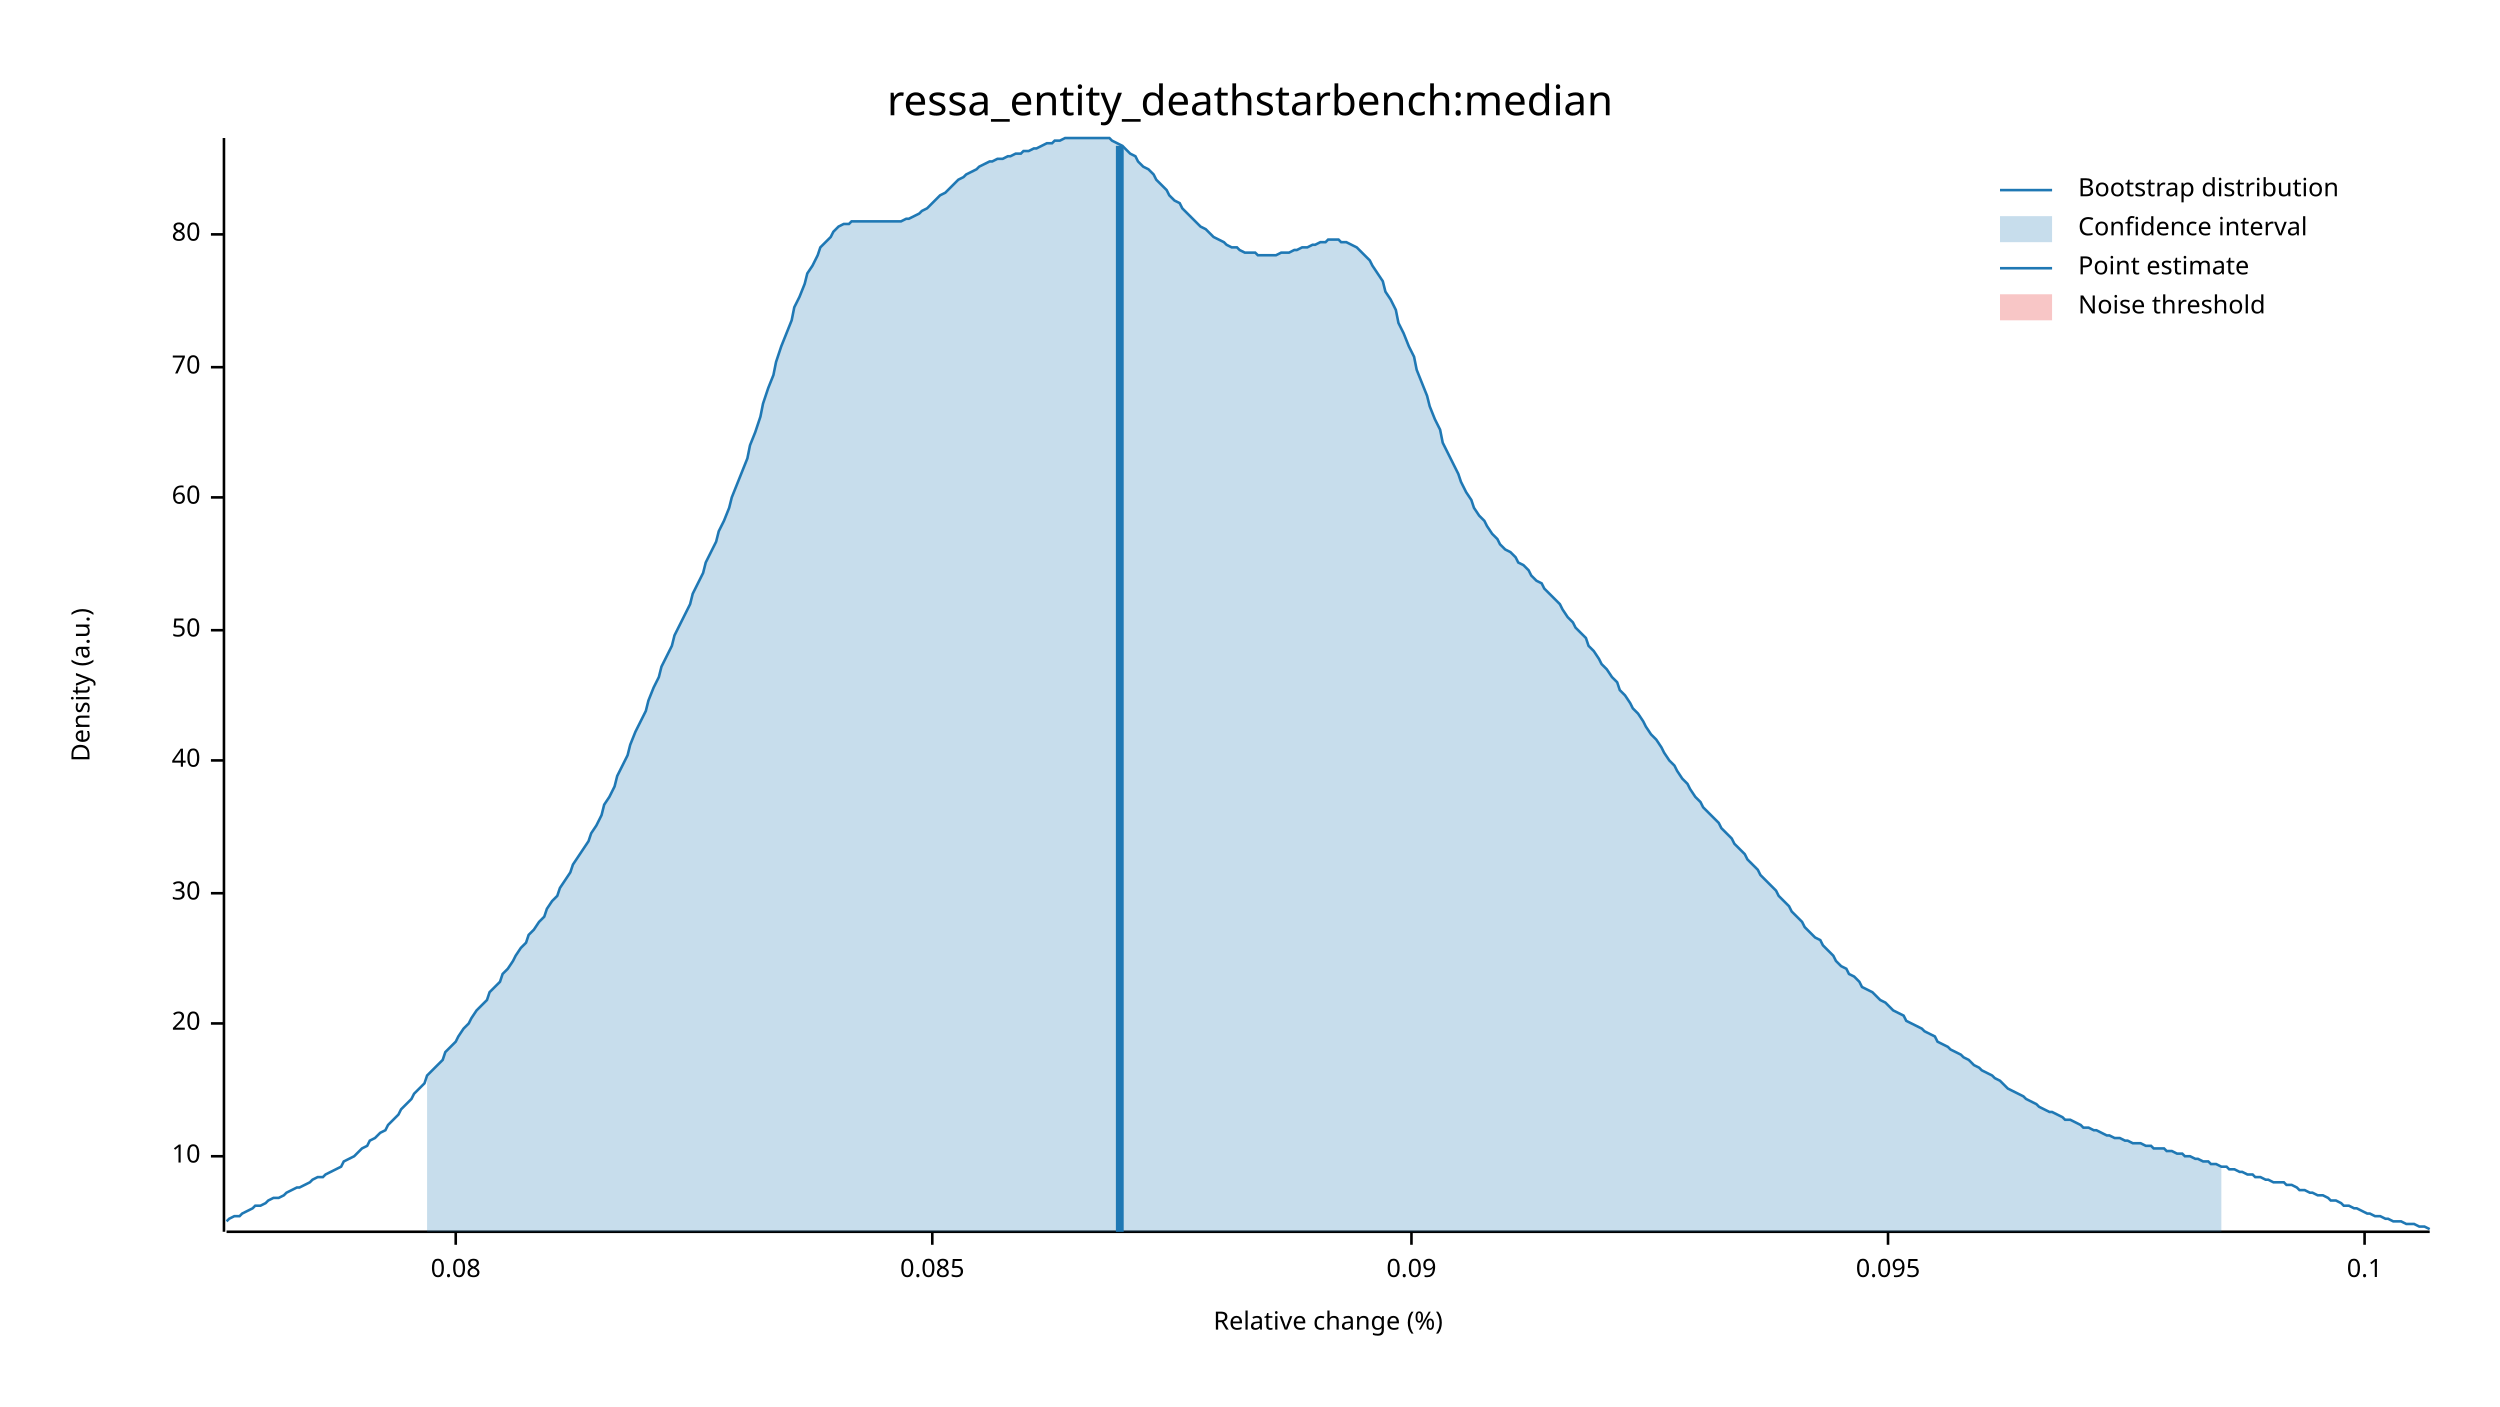
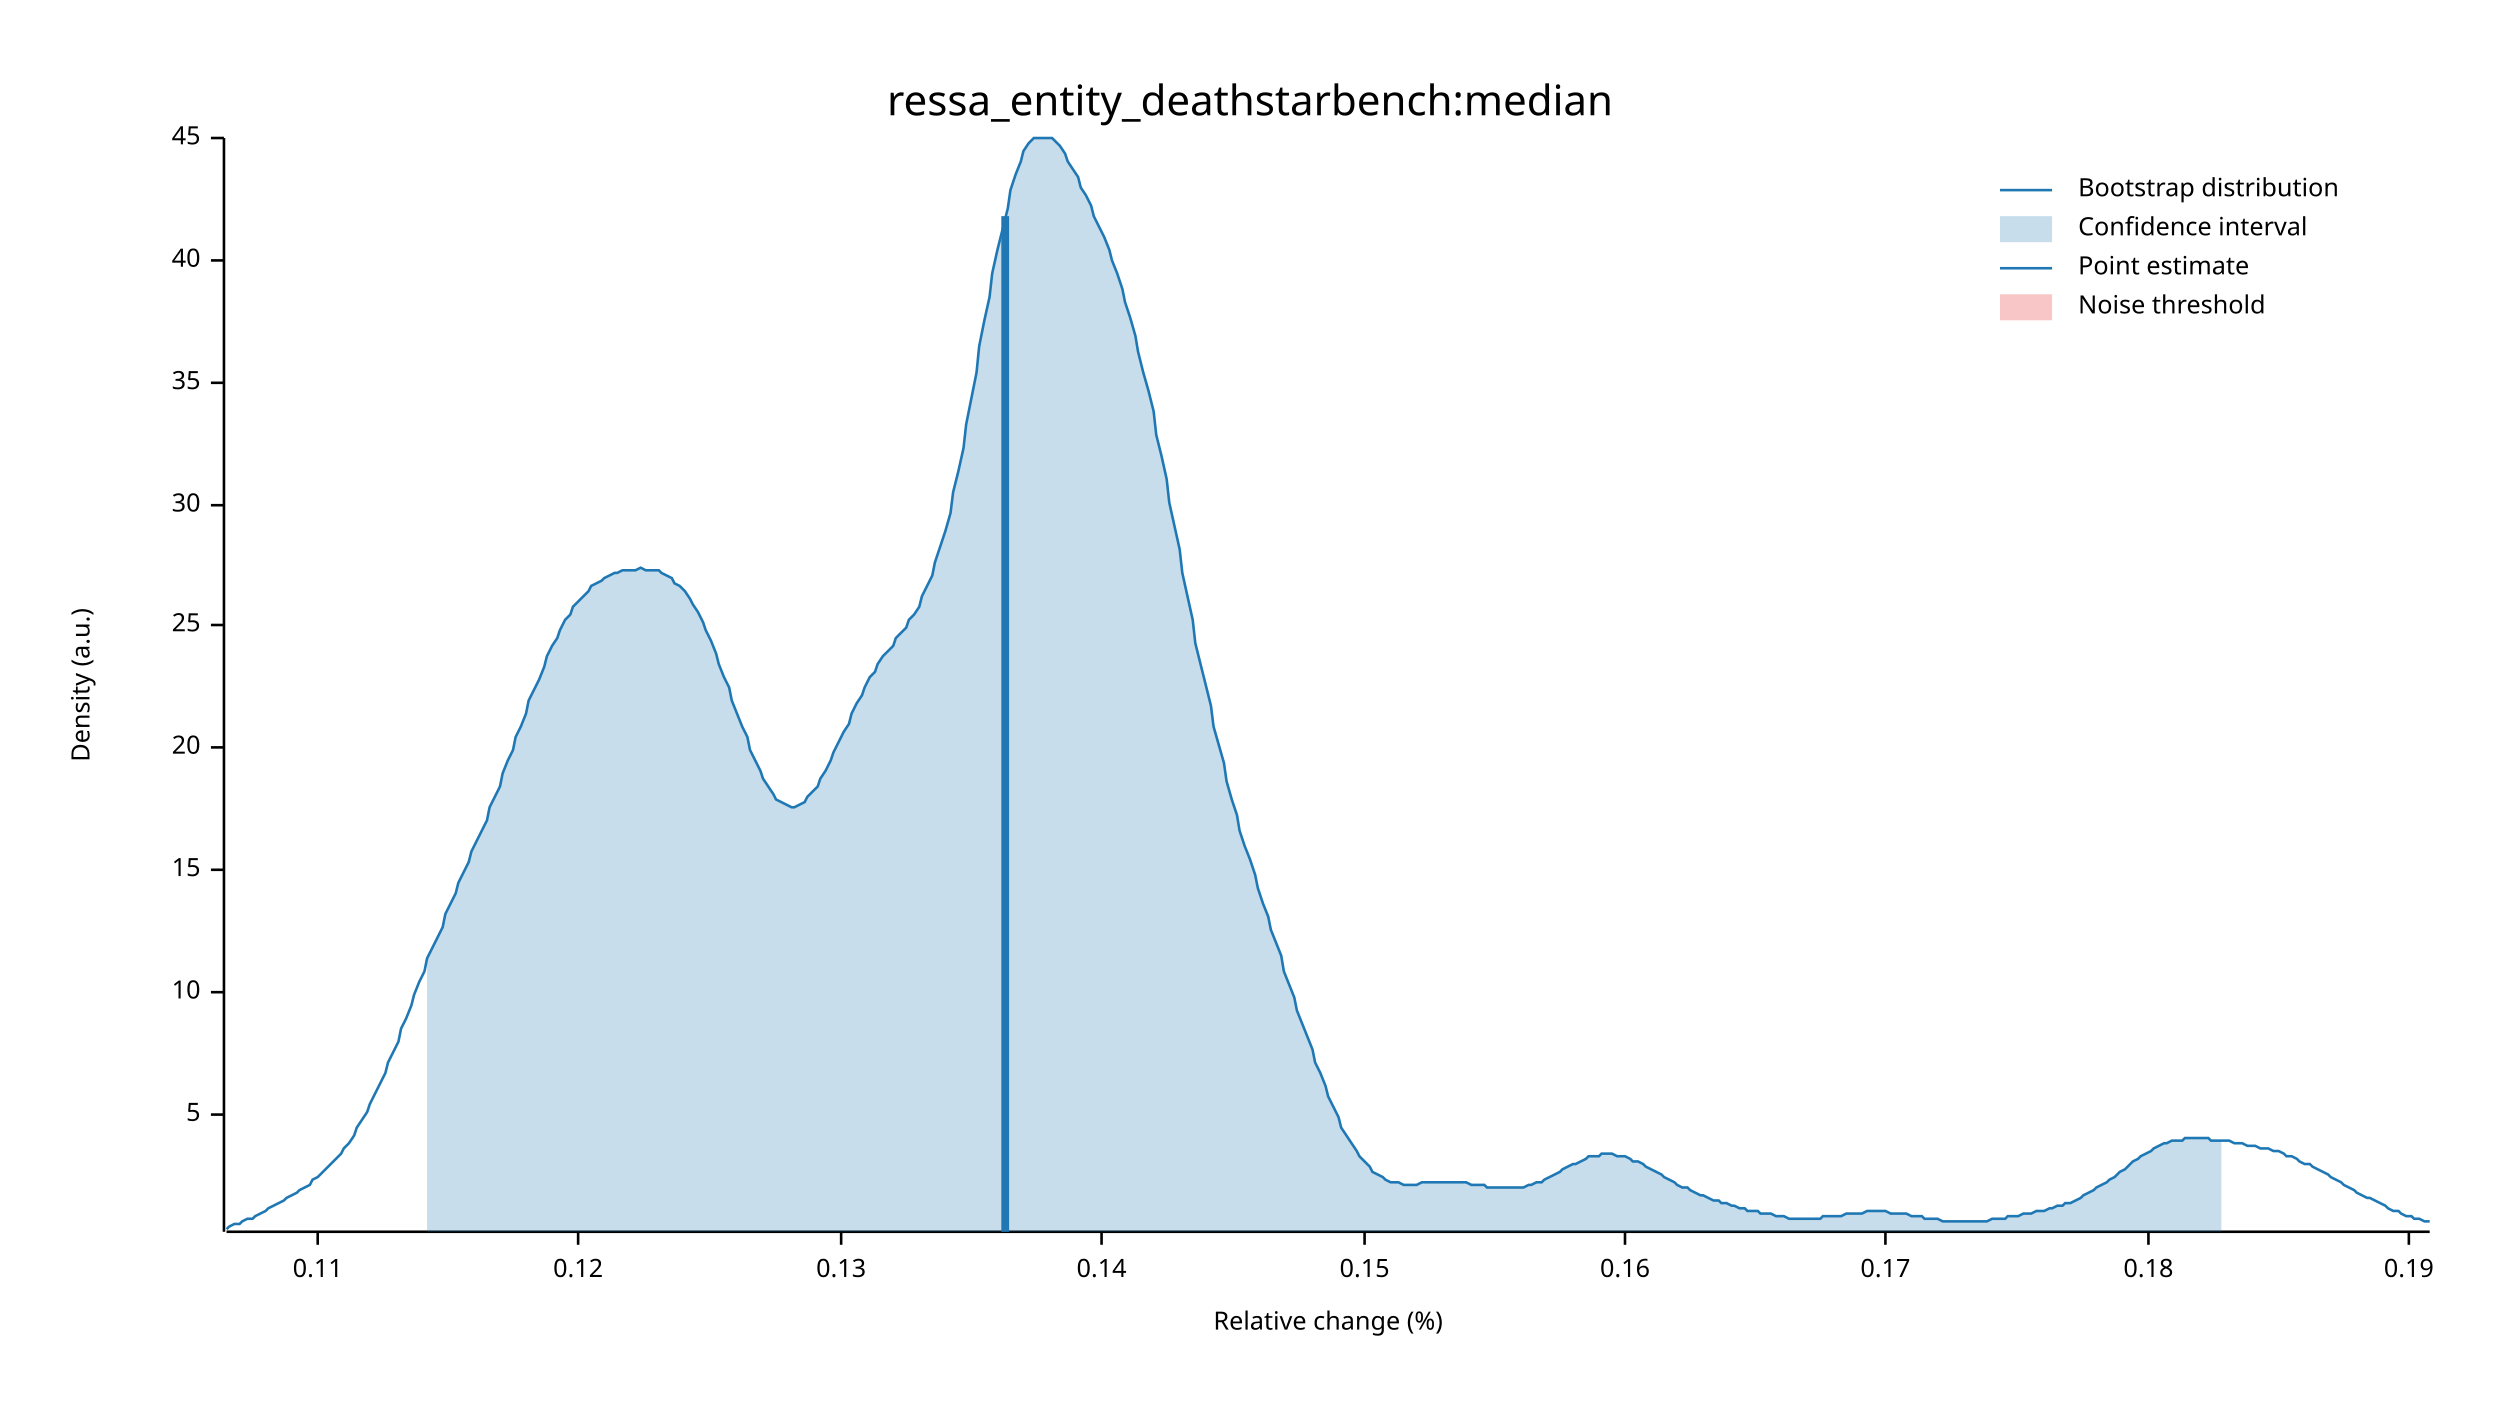
<svg xmlns="http://www.w3.org/2000/svg" width="960" height="540" viewBox="0 0 960 540">
  <text x="480" y="32" dy="0.76em" text-anchor="middle" font-family="sans-serif" font-size="16.129" opacity="1" fill="#000000">
ressa_entity_deathstarbench:median
</text>
  <text x="27" y="263" dy="0.76em" text-anchor="middle" font-family="sans-serif" font-size="9.677" opacity="1" fill="#000000" transform="rotate(270, 27, 263)">
Density (a.u.)
</text>
  <text x="510" y="513" dy="-0.5ex" text-anchor="middle" font-family="sans-serif" font-size="9.677" opacity="1" fill="#000000">
Relative change (%)
</text>
  <polyline fill="none" opacity="1" stroke="#000000" stroke-width="1" points="86,53 86,473 " />
-   <text x="77" y="444" dy="0.5ex" text-anchor="end" font-family="sans-serif" font-size="9.677" opacity="1" fill="#000000">
+   <text x="77" y="428" dy="0.5ex" text-anchor="end" font-family="sans-serif" font-size="9.677" opacity="1" fill="#000000">
+ 5
+ </text>
+   <polyline fill="none" opacity="1" stroke="#000000" stroke-width="1" points="81,428 86,428 " />
+   <text x="77" y="381" dy="0.5ex" text-anchor="end" font-family="sans-serif" font-size="9.677" opacity="1" fill="#000000">
10
</text>
-   <polyline fill="none" opacity="1" stroke="#000000" stroke-width="1" points="81,444 86,444 " />
-   <text x="77" y="393" dy="0.5ex" text-anchor="end" font-family="sans-serif" font-size="9.677" opacity="1" fill="#000000">
+   <polyline fill="none" opacity="1" stroke="#000000" stroke-width="1" points="81,381 86,381 " />
+   <text x="77" y="334" dy="0.5ex" text-anchor="end" font-family="sans-serif" font-size="9.677" opacity="1" fill="#000000">
+ 15
+ </text>
+   <polyline fill="none" opacity="1" stroke="#000000" stroke-width="1" points="81,334 86,334 " />
+   <text x="77" y="287" dy="0.5ex" text-anchor="end" font-family="sans-serif" font-size="9.677" opacity="1" fill="#000000">
20
</text>
-   <polyline fill="none" opacity="1" stroke="#000000" stroke-width="1" points="81,393 86,393 " />
-   <text x="77" y="343" dy="0.5ex" text-anchor="end" font-family="sans-serif" font-size="9.677" opacity="1" fill="#000000">
+   <polyline fill="none" opacity="1" stroke="#000000" stroke-width="1" points="81,287 86,287 " />
+   <text x="77" y="240" dy="0.5ex" text-anchor="end" font-family="sans-serif" font-size="9.677" opacity="1" fill="#000000">
+ 25
+ </text>
+   <polyline fill="none" opacity="1" stroke="#000000" stroke-width="1" points="81,240 86,240 " />
+   <text x="77" y="194" dy="0.5ex" text-anchor="end" font-family="sans-serif" font-size="9.677" opacity="1" fill="#000000">
30
</text>
-   <polyline fill="none" opacity="1" stroke="#000000" stroke-width="1" points="81,343 86,343 " />
-   <text x="77" y="292" dy="0.5ex" text-anchor="end" font-family="sans-serif" font-size="9.677" opacity="1" fill="#000000">
+   <polyline fill="none" opacity="1" stroke="#000000" stroke-width="1" points="81,194 86,194 " />
+   <text x="77" y="147" dy="0.5ex" text-anchor="end" font-family="sans-serif" font-size="9.677" opacity="1" fill="#000000">
+ 35
+ </text>
+   <polyline fill="none" opacity="1" stroke="#000000" stroke-width="1" points="81,147 86,147 " />
+   <text x="77" y="100" dy="0.5ex" text-anchor="end" font-family="sans-serif" font-size="9.677" opacity="1" fill="#000000">
40
</text>
-   <polyline fill="none" opacity="1" stroke="#000000" stroke-width="1" points="81,292 86,292 " />
-   <text x="77" y="242" dy="0.5ex" text-anchor="end" font-family="sans-serif" font-size="9.677" opacity="1" fill="#000000">
- 50
+   <polyline fill="none" opacity="1" stroke="#000000" stroke-width="1" points="81,100 86,100 " />
+   <text x="77" y="53" dy="0.5ex" text-anchor="end" font-family="sans-serif" font-size="9.677" opacity="1" fill="#000000">
+ 45
</text>
-   <polyline fill="none" opacity="1" stroke="#000000" stroke-width="1" points="81,242 86,242 " />
-   <text x="77" y="191" dy="0.5ex" text-anchor="end" font-family="sans-serif" font-size="9.677" opacity="1" fill="#000000">
- 60
+   <polyline fill="none" opacity="1" stroke="#000000" stroke-width="1" points="81,53 86,53 " />
+   <polyline fill="none" opacity="1" stroke="#000000" stroke-width="1" points="87,473 933,473 " />
+   <text x="122" y="483" dy="0.76em" text-anchor="middle" font-family="sans-serif" font-size="9.677" opacity="1" fill="#000000">
+ 0.11
</text>
-   <polyline fill="none" opacity="1" stroke="#000000" stroke-width="1" points="81,191 86,191 " />
-   <text x="77" y="141" dy="0.5ex" text-anchor="end" font-family="sans-serif" font-size="9.677" opacity="1" fill="#000000">
- 70
+   <polyline fill="none" opacity="1" stroke="#000000" stroke-width="1" points="122,473 122,478 " />
+   <text x="222" y="483" dy="0.76em" text-anchor="middle" font-family="sans-serif" font-size="9.677" opacity="1" fill="#000000">
+ 0.12
</text>
-   <polyline fill="none" opacity="1" stroke="#000000" stroke-width="1" points="81,141 86,141 " />
-   <text x="77" y="90" dy="0.5ex" text-anchor="end" font-family="sans-serif" font-size="9.677" opacity="1" fill="#000000">
- 80
+   <polyline fill="none" opacity="1" stroke="#000000" stroke-width="1" points="222,473 222,478 " />
+   <text x="323" y="483" dy="0.76em" text-anchor="middle" font-family="sans-serif" font-size="9.677" opacity="1" fill="#000000">
+ 0.13
</text>
-   <polyline fill="none" opacity="1" stroke="#000000" stroke-width="1" points="81,90 86,90 " />
-   <polyline fill="none" opacity="1" stroke="#000000" stroke-width="1" points="87,473 933,473 " />
-   <text x="175" y="483" dy="0.76em" text-anchor="middle" font-family="sans-serif" font-size="9.677" opacity="1" fill="#000000">
- 0.08
+   <polyline fill="none" opacity="1" stroke="#000000" stroke-width="1" points="323,473 323,478 " />
+   <text x="423" y="483" dy="0.76em" text-anchor="middle" font-family="sans-serif" font-size="9.677" opacity="1" fill="#000000">
+ 0.14
</text>
-   <polyline fill="none" opacity="1" stroke="#000000" stroke-width="1" points="175,473 175,478 " />
-   <text x="358" y="483" dy="0.76em" text-anchor="middle" font-family="sans-serif" font-size="9.677" opacity="1" fill="#000000">
- 0.085
+   <polyline fill="none" opacity="1" stroke="#000000" stroke-width="1" points="423,473 423,478 " />
+   <text x="524" y="483" dy="0.76em" text-anchor="middle" font-family="sans-serif" font-size="9.677" opacity="1" fill="#000000">
+ 0.15
</text>
-   <polyline fill="none" opacity="1" stroke="#000000" stroke-width="1" points="358,473 358,478 " />
-   <text x="542" y="483" dy="0.76em" text-anchor="middle" font-family="sans-serif" font-size="9.677" opacity="1" fill="#000000">
- 0.09
+   <polyline fill="none" opacity="1" stroke="#000000" stroke-width="1" points="524,473 524,478 " />
+   <text x="624" y="483" dy="0.76em" text-anchor="middle" font-family="sans-serif" font-size="9.677" opacity="1" fill="#000000">
+ 0.16
</text>
-   <polyline fill="none" opacity="1" stroke="#000000" stroke-width="1" points="542,473 542,478 " />
-   <text x="725" y="483" dy="0.76em" text-anchor="middle" font-family="sans-serif" font-size="9.677" opacity="1" fill="#000000">
- 0.095
+   <polyline fill="none" opacity="1" stroke="#000000" stroke-width="1" points="624,473 624,478 " />
+   <text x="724" y="483" dy="0.76em" text-anchor="middle" font-family="sans-serif" font-size="9.677" opacity="1" fill="#000000">
+ 0.17
</text>
-   <polyline fill="none" opacity="1" stroke="#000000" stroke-width="1" points="725,473 725,478 " />
-   <text x="908" y="483" dy="0.76em" text-anchor="middle" font-family="sans-serif" font-size="9.677" opacity="1" fill="#000000">
- 0.1
+   <polyline fill="none" opacity="1" stroke="#000000" stroke-width="1" points="724,473 724,478 " />
+   <text x="825" y="483" dy="0.76em" text-anchor="middle" font-family="sans-serif" font-size="9.677" opacity="1" fill="#000000">
+ 0.18
</text>
-   <polyline fill="none" opacity="1" stroke="#000000" stroke-width="1" points="908,473 908,478 " />
-   <polyline fill="none" opacity="1" stroke="#1F78B4" stroke-width="1" points="87,469 88,468 90,467 92,467 93,466 95,465 97,464 98,463 100,463 102,462 103,461 105,460 107,460 109,459 110,458 112,457 114,456 115,456 117,455 119,454 120,453 122,452 124,452 125,451 127,450 129,449 131,448 132,446 134,445 136,444 137,443 139,441 141,440 142,438 144,437 146,435 148,434 149,432 151,430 153,428 154,426 156,424 158,422 159,420 161,418 163,416 164,413 166,411 168,409 170,407 171,404 173,402 175,400 176,398 178,395 180,393 181,391 183,388 185,386 187,384 188,381 190,379 192,377 193,374 195,372 197,369 198,367 200,364 202,362 203,359 205,357 207,354 209,352 210,349 212,346 214,344 215,341 217,338 219,335 220,332 222,329 224,326 226,323 227,320 229,317 231,313 232,309 234,306 236,302 237,298 239,294 241,290 242,286 244,281 246,277 248,273 249,269 251,264 253,260 254,256 256,252 258,248 259,244 261,240 263,236 265,232 266,228 268,224 270,220 271,216 273,212 275,208 276,204 278,200 280,195 281,191 283,186 285,181 287,176 288,171 290,166 292,160 293,155 295,149 297,144 298,139 300,133 302,128 304,123 305,118 307,114 309,109 310,105 312,102 314,98 315,95 317,93 319,91 320,89 322,87 324,86 326,86 327,85 329,85 331,85 332,85 334,85 336,85 337,85 339,85 341,85 343,85 344,85 346,85 348,84 349,84 351,83 353,82 354,81 356,80 358,78 359,77 361,75 363,74 365,72 366,71 368,69 370,68 371,67 373,66 375,65 376,64 378,63 380,62 381,62 383,61 385,61 387,60 388,60 390,59 392,59 393,58 395,58 397,57 398,57 400,56 402,55 404,55 405,54 407,54 409,53 410,53 412,53 414,53 415,53 417,53 419,53 420,53 422,53 424,53 426,53 427,54 429,55 431,56 432,57 434,59 436,60 437,62 439,64 441,65 443,67 444,69 446,71 448,73 449,75 451,77 453,78 454,80 456,82 458,84 459,85 461,87 463,88 465,90 466,91 468,92 470,93 471,94 473,95 475,95 476,96 478,97 480,97 482,97 483,98 485,98 487,98 488,98 490,98 492,97 493,97 495,97 497,96 498,96 500,95 502,95 504,94 505,94 507,93 509,93 510,92 512,92 514,92 515,93 517,93 519,94 521,95 522,96 524,98 526,100 527,102 529,105 531,108 532,112 534,115 536,119 537,124 539,128 541,133 543,137 544,142 546,147 548,152 549,156 551,161 553,165 554,170 556,174 558,178 560,182 561,185 563,189 565,192 566,195 568,198 570,200 571,202 573,205 575,207 576,209 578,211 580,212 582,214 583,216 585,217 587,219 588,221 590,223 592,224 593,226 595,228 597,230 599,232 600,234 602,237 604,239 605,241 607,243 609,245 610,248 612,250 614,253 615,255 617,257 619,260 621,262 622,265 624,267 626,270 627,272 629,274 631,277 632,279 634,282 636,284 638,287 639,289 641,292 643,294 644,296 646,299 648,301 649,303 651,306 653,308 654,310 656,312 658,314 660,316 661,318 663,320 665,322 666,324 668,326 670,328 671,330 673,332 675,334 676,336 678,338 680,340 682,342 683,344 685,346 687,348 688,350 690,352 692,354 693,356 695,358 697,360 699,361 700,363 702,365 704,367 705,369 707,371 709,372 710,374 712,375 714,377 715,379 717,380 719,381 721,383 722,384 724,385 726,387 727,388 729,389 731,390 732,392 734,393 736,394 738,395 739,396 741,397 743,398 744,400 746,401 748,402 749,403 751,404 753,405 754,406 756,407 758,409 760,410 761,411 763,412 765,413 766,414 768,415 770,417 771,418 773,419 775,420 777,421 778,422 780,423 782,424 783,425 785,426 787,427 788,427 790,428 792,429 793,430 795,430 797,431 799,432 800,433 802,433 804,434 805,434 807,435 809,436 810,436 812,437 814,437 816,438 817,438 819,439 821,439 822,439 824,440 826,440 827,441 829,441 831,441 832,442 834,442 836,443 838,443 839,444 841,444 843,445 844,445 846,446 848,446 849,447 851,447 853,448 855,448 856,449 858,449 860,450 861,450 863,451 865,451 866,452 868,452 870,453 871,453 873,454 875,454 877,454 878,455 880,455 882,456 883,457 885,457 887,458 888,458 890,459 892,459 894,460 895,461 897,461 899,462 900,463 902,463 904,464 905,464 907,465 909,466 910,466 912,467 914,467 916,468 917,468 919,469 921,469 922,469 924,470 926,470 927,470 929,471 931,471 933,472 " />
-   <polygon opacity="0.25" fill="#1F78B4" points="164,413 166,411 168,409 170,407 171,404 173,402 175,400 176,398 178,395 180,393 181,391 183,388 185,386 187,384 188,381 190,379 192,377 193,374 195,372 197,369 198,367 200,364 202,362 203,359 205,357 207,354 209,352 210,349 212,346 214,344 215,341 217,338 219,335 220,332 222,329 224,326 226,323 227,320 229,317 231,313 232,309 234,306 236,302 237,298 239,294 241,290 242,286 244,281 246,277 248,273 249,269 251,264 253,260 254,256 256,252 258,248 259,244 261,240 263,236 265,232 266,228 268,224 270,220 271,216 273,212 275,208 276,204 278,200 280,195 281,191 283,186 285,181 287,176 288,171 290,166 292,160 293,155 295,149 297,144 298,139 300,133 302,128 304,123 305,118 307,114 309,109 310,105 312,102 314,98 315,95 317,93 319,91 320,89 322,87 324,86 326,86 327,85 329,85 331,85 332,85 334,85 336,85 337,85 339,85 341,85 343,85 344,85 346,85 348,84 349,84 351,83 353,82 354,81 356,80 358,78 359,77 361,75 363,74 365,72 366,71 368,69 370,68 371,67 373,66 375,65 376,64 378,63 380,62 381,62 383,61 385,61 387,60 388,60 390,59 392,59 393,58 395,58 397,57 398,57 400,56 402,55 404,55 405,54 407,54 409,53 410,53 412,53 414,53 415,53 417,53 419,53 420,53 422,53 424,53 426,53 427,54 429,55 431,56 432,57 434,59 436,60 437,62 439,64 441,65 443,67 444,69 446,71 448,73 449,75 451,77 453,78 454,80 456,82 458,84 459,85 461,87 463,88 465,90 466,91 468,92 470,93 471,94 473,95 475,95 476,96 478,97 480,97 482,97 483,98 485,98 487,98 488,98 490,98 492,97 493,97 495,97 497,96 498,96 500,95 502,95 504,94 505,94 507,93 509,93 510,92 512,92 514,92 515,93 517,93 519,94 521,95 522,96 524,98 526,100 527,102 529,105 531,108 532,112 534,115 536,119 537,124 539,128 541,133 543,137 544,142 546,147 548,152 549,156 551,161 553,165 554,170 556,174 558,178 560,182 561,185 563,189 565,192 566,195 568,198 570,200 571,202 573,205 575,207 576,209 578,211 580,212 582,214 583,216 585,217 587,219 588,221 590,223 592,224 593,226 595,228 597,230 599,232 600,234 602,237 604,239 605,241 607,243 609,245 610,248 612,250 614,253 615,255 617,257 619,260 621,262 622,265 624,267 626,270 627,272 629,274 631,277 632,279 634,282 636,284 638,287 639,289 641,292 643,294 644,296 646,299 648,301 649,303 651,306 653,308 654,310 656,312 658,314 660,316 661,318 663,320 665,322 666,324 668,326 670,328 671,330 673,332 675,334 676,336 678,338 680,340 682,342 683,344 685,346 687,348 688,350 690,352 692,354 693,356 695,358 697,360 699,361 700,363 702,365 704,367 705,369 707,371 709,372 710,374 712,375 714,377 715,379 717,380 719,381 721,383 722,384 724,385 726,387 727,388 729,389 731,390 732,392 734,393 736,394 738,395 739,396 741,397 743,398 744,400 746,401 748,402 749,403 751,404 753,405 754,406 756,407 758,409 760,410 761,411 763,412 765,413 766,414 768,415 770,417 771,418 773,419 775,420 777,421 778,422 780,423 782,424 783,425 785,426 787,427 788,427 790,428 792,429 793,430 795,430 797,431 799,432 800,433 802,433 804,434 805,434 807,435 809,436 810,436 812,437 814,437 816,438 817,438 819,439 821,439 822,439 824,440 826,440 827,441 829,441 831,441 832,442 834,442 836,443 838,443 839,444 841,444 843,445 844,445 846,446 848,446 849,447 851,447 853,448 853,473 164,473 " />
-   <polyline fill="none" opacity="1" stroke="#1F78B4" stroke-width="3" points="430,473 430,56 " />
+   <polyline fill="none" opacity="1" stroke="#000000" stroke-width="1" points="825,473 825,478 " />
+   <text x="925" y="483" dy="0.76em" text-anchor="middle" font-family="sans-serif" font-size="9.677" opacity="1" fill="#000000">
+ 0.19
+ </text>
+   <polyline fill="none" opacity="1" stroke="#000000" stroke-width="1" points="925,473 925,478 " />
+   <polyline fill="none" opacity="1" stroke="#1F78B4" stroke-width="1" points="87,472 88,471 90,470 92,470 93,469 95,468 97,468 98,467 100,466 102,465 103,464 105,463 107,462 109,461 110,460 112,459 114,458 115,457 117,456 119,455 120,453 122,452 124,450 125,449 127,447 129,445 131,443 132,441 134,439 136,436 137,433 139,430 141,427 142,424 144,420 146,416 148,412 149,408 151,404 153,400 154,395 156,391 158,386 159,382 161,377 163,373 164,368 166,364 168,360 170,356 171,351 173,347 175,343 176,339 178,335 180,331 181,327 183,323 185,319 187,315 188,310 190,306 192,302 193,297 195,292 197,288 198,283 200,279 202,274 203,269 205,265 207,261 209,256 210,252 212,248 214,245 215,242 217,238 219,236 220,233 222,231 224,229 226,227 227,225 229,224 231,223 232,222 234,221 236,220 237,220 239,219 241,219 242,219 244,219 246,218 248,219 249,219 251,219 253,219 254,220 256,221 258,222 259,224 261,225 263,227 265,230 266,232 268,235 270,239 271,242 273,246 275,251 276,255 278,260 280,264 281,269 283,274 285,279 287,283 288,288 290,292 292,296 293,299 295,302 297,305 298,307 300,308 302,309 304,310 305,310 307,309 309,308 310,306 312,304 314,302 315,299 317,296 319,292 320,289 322,285 324,281 326,278 327,274 329,270 331,267 332,264 334,260 336,258 337,255 339,252 341,250 343,248 344,245 346,243 348,241 349,238 351,236 353,233 354,229 356,225 358,221 359,216 361,210 363,204 365,197 366,189 368,181 370,172 371,163 373,153 375,143 376,133 378,123 380,114 381,105 383,96 385,88 387,80 388,73 390,67 392,62 393,58 395,55 397,53 398,53 400,53 402,53 404,53 405,54 407,56 409,59 410,62 412,65 414,68 415,72 417,75 419,79 420,83 422,87 424,91 426,96 427,100 429,105 431,111 432,116 434,122 436,129 437,135 439,143 441,150 443,158 444,167 446,175 448,184 449,193 451,202 453,211 454,220 456,229 458,238 459,247 461,255 463,263 465,271 466,279 468,286 470,293 471,300 473,307 475,313 476,319 478,325 480,330 482,336 483,341 485,347 487,352 488,357 490,362 492,367 493,373 495,378 497,383 498,388 500,393 502,398 504,403 505,408 507,412 509,417 510,421 512,425 514,429 515,433 517,436 519,439 521,442 522,444 524,446 526,448 527,450 529,451 531,452 532,453 534,454 536,454 537,454 539,455 541,455 543,455 544,455 546,454 548,454 549,454 551,454 553,454 554,454 556,454 558,454 560,454 561,454 563,454 565,455 566,455 568,455 570,455 571,456 573,456 575,456 576,456 578,456 580,456 582,456 583,456 585,456 587,455 588,455 590,454 592,454 593,453 595,452 597,451 599,450 600,449 602,448 604,447 605,447 607,446 609,445 610,444 612,444 614,444 615,443 617,443 619,443 621,444 622,444 624,444 626,445 627,446 629,446 631,447 632,448 634,449 636,450 638,451 639,452 641,453 643,454 644,455 646,456 648,456 649,457 651,458 653,459 654,459 656,460 658,461 660,461 661,462 663,462 665,463 666,463 668,464 670,464 671,465 673,465 675,465 676,466 678,466 680,466 682,467 683,467 685,467 687,468 688,468 690,468 692,468 693,468 695,468 697,468 699,468 700,467 702,467 704,467 705,467 707,467 709,466 710,466 712,466 714,466 715,466 717,465 719,465 721,465 722,465 724,465 726,466 727,466 729,466 731,466 732,466 734,467 736,467 738,467 739,468 741,468 743,468 744,468 746,469 748,469 749,469 751,469 753,469 754,469 756,469 758,469 760,469 761,469 763,469 765,468 766,468 768,468 770,468 771,467 773,467 775,467 777,466 778,466 780,466 782,465 783,465 785,465 787,464 788,464 790,463 792,463 793,462 795,462 797,461 799,460 800,459 802,458 804,457 805,456 807,455 809,454 810,453 812,452 814,450 816,449 817,448 819,446 821,445 822,444 824,443 826,442 827,441 829,440 831,439 832,439 834,438 836,438 838,438 839,437 841,437 843,437 844,437 846,437 848,437 849,438 851,438 853,438 855,438 856,438 858,439 860,439 861,439 863,440 865,440 866,440 868,441 870,441 871,441 873,442 875,442 877,443 878,444 880,444 882,445 883,446 885,447 887,447 888,448 890,449 892,450 894,451 895,452 897,453 899,454 900,455 902,456 904,457 905,458 907,459 909,460 910,460 912,461 914,462 916,463 917,464 919,465 921,465 922,466 924,467 926,467 927,468 929,468 931,469 933,469 " />
+   <polygon opacity="0.25" fill="#1F78B4" points="164,368 166,364 168,360 170,356 171,351 173,347 175,343 176,339 178,335 180,331 181,327 183,323 185,319 187,315 188,310 190,306 192,302 193,297 195,292 197,288 198,283 200,279 202,274 203,269 205,265 207,261 209,256 210,252 212,248 214,245 215,242 217,238 219,236 220,233 222,231 224,229 226,227 227,225 229,224 231,223 232,222 234,221 236,220 237,220 239,219 241,219 242,219 244,219 246,218 248,219 249,219 251,219 253,219 254,220 256,221 258,222 259,224 261,225 263,227 265,230 266,232 268,235 270,239 271,242 273,246 275,251 276,255 278,260 280,264 281,269 283,274 285,279 287,283 288,288 290,292 292,296 293,299 295,302 297,305 298,307 300,308 302,309 304,310 305,310 307,309 309,308 310,306 312,304 314,302 315,299 317,296 319,292 320,289 322,285 324,281 326,278 327,274 329,270 331,267 332,264 334,260 336,258 337,255 339,252 341,250 343,248 344,245 346,243 348,241 349,238 351,236 353,233 354,229 356,225 358,221 359,216 361,210 363,204 365,197 366,189 368,181 370,172 371,163 373,153 375,143 376,133 378,123 380,114 381,105 383,96 385,88 387,80 388,73 390,67 392,62 393,58 395,55 397,53 398,53 400,53 402,53 404,53 405,54 407,56 409,59 410,62 412,65 414,68 415,72 417,75 419,79 420,83 422,87 424,91 426,96 427,100 429,105 431,111 432,116 434,122 436,129 437,135 439,143 441,150 443,158 444,167 446,175 448,184 449,193 451,202 453,211 454,220 456,229 458,238 459,247 461,255 463,263 465,271 466,279 468,286 470,293 471,300 473,307 475,313 476,319 478,325 480,330 482,336 483,341 485,347 487,352 488,357 490,362 492,367 493,373 495,378 497,383 498,388 500,393 502,398 504,403 505,408 507,412 509,417 510,421 512,425 514,429 515,433 517,436 519,439 521,442 522,444 524,446 526,448 527,450 529,451 531,452 532,453 534,454 536,454 537,454 539,455 541,455 543,455 544,455 546,454 548,454 549,454 551,454 553,454 554,454 556,454 558,454 560,454 561,454 563,454 565,455 566,455 568,455 570,455 571,456 573,456 575,456 576,456 578,456 580,456 582,456 583,456 585,456 587,455 588,455 590,454 592,454 593,453 595,452 597,451 599,450 600,449 602,448 604,447 605,447 607,446 609,445 610,444 612,444 614,444 615,443 617,443 619,443 621,444 622,444 624,444 626,445 627,446 629,446 631,447 632,448 634,449 636,450 638,451 639,452 641,453 643,454 644,455 646,456 648,456 649,457 651,458 653,459 654,459 656,460 658,461 660,461 661,462 663,462 665,463 666,463 668,464 670,464 671,465 673,465 675,465 676,466 678,466 680,466 682,467 683,467 685,467 687,468 688,468 690,468 692,468 693,468 695,468 697,468 699,468 700,467 702,467 704,467 705,467 707,467 709,466 710,466 712,466 714,466 715,466 717,465 719,465 721,465 722,465 724,465 726,466 727,466 729,466 731,466 732,466 734,467 736,467 738,467 739,468 741,468 743,468 744,468 746,469 748,469 749,469 751,469 753,469 754,469 756,469 758,469 760,469 761,469 763,469 765,468 766,468 768,468 770,468 771,467 773,467 775,467 777,466 778,466 780,466 782,465 783,465 785,465 787,464 788,464 790,463 792,463 793,462 795,462 797,461 799,460 800,459 802,458 804,457 805,456 807,455 809,454 810,453 812,452 814,450 816,449 817,448 819,446 821,445 822,444 824,443 826,442 827,441 829,440 831,439 832,439 834,438 836,438 838,438 839,437 841,437 843,437 844,437 846,437 848,437 849,438 851,438 853,438 853,473 164,473 " />
+   <polyline fill="none" opacity="1" stroke="#1F78B4" stroke-width="3" points="386,473 386,83 " />
  <rect x="510" y="53" width="0" height="419" opacity="0.1" fill="#E31A1C" stroke="none" />
  <text x="798" y="68" dy="0.76em" text-anchor="start" font-family="sans-serif" font-size="9.677" opacity="1" fill="#000000">
Bootstrap distribution
</text>
  <text x="798" y="83" dy="0.76em" text-anchor="start" font-family="sans-serif" font-size="9.677" opacity="1" fill="#000000">
Confidence interval
</text>
  <text x="798" y="98" dy="0.76em" text-anchor="start" font-family="sans-serif" font-size="9.677" opacity="1" fill="#000000">
Point estimate
</text>
  <text x="798" y="113" dy="0.76em" text-anchor="start" font-family="sans-serif" font-size="9.677" opacity="1" fill="#000000">
Noise threshold
</text>
  <polyline fill="none" opacity="1" stroke="#1F78B4" stroke-width="1" points="768,73 788,73 " />
  <rect x="768" y="83" width="20" height="10" opacity="0.25" fill="#1F78B4" stroke="none" />
  <polyline fill="none" opacity="1" stroke="#1F78B4" stroke-width="1" points="768,103 788,103 " />
  <rect x="768" y="113" width="20" height="10" opacity="0.25" fill="#E31A1C" stroke="none" />
</svg>
